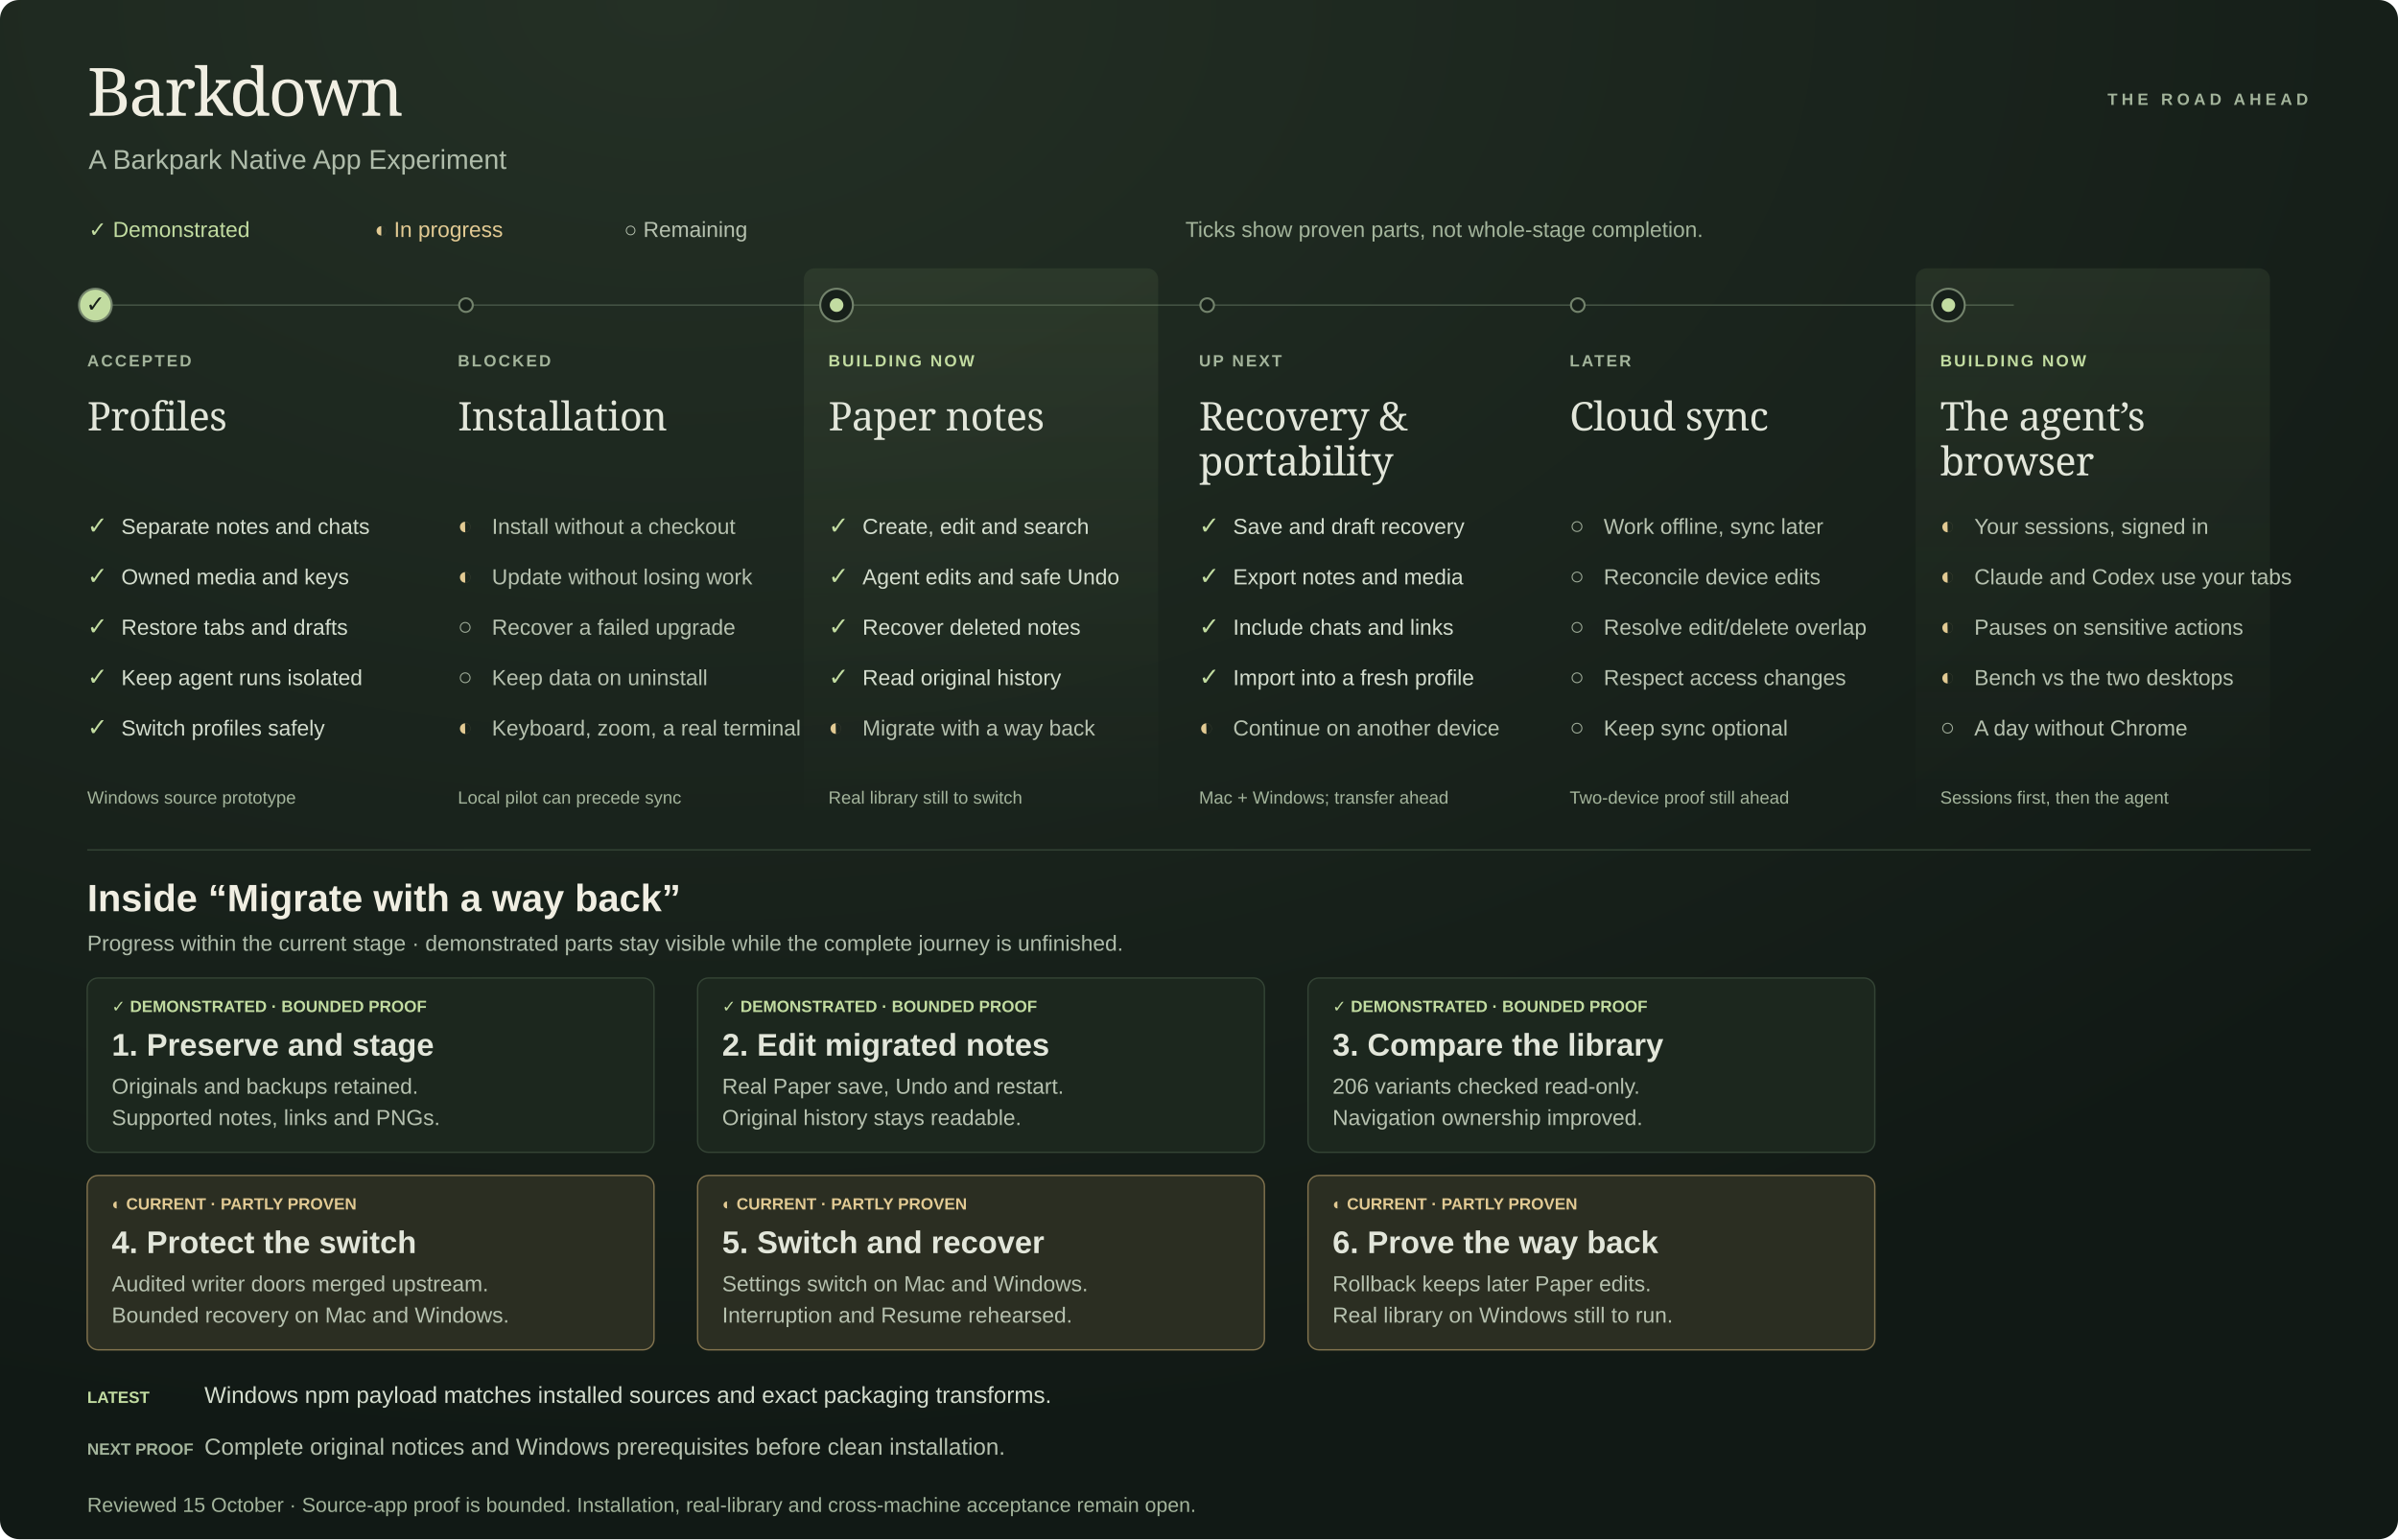
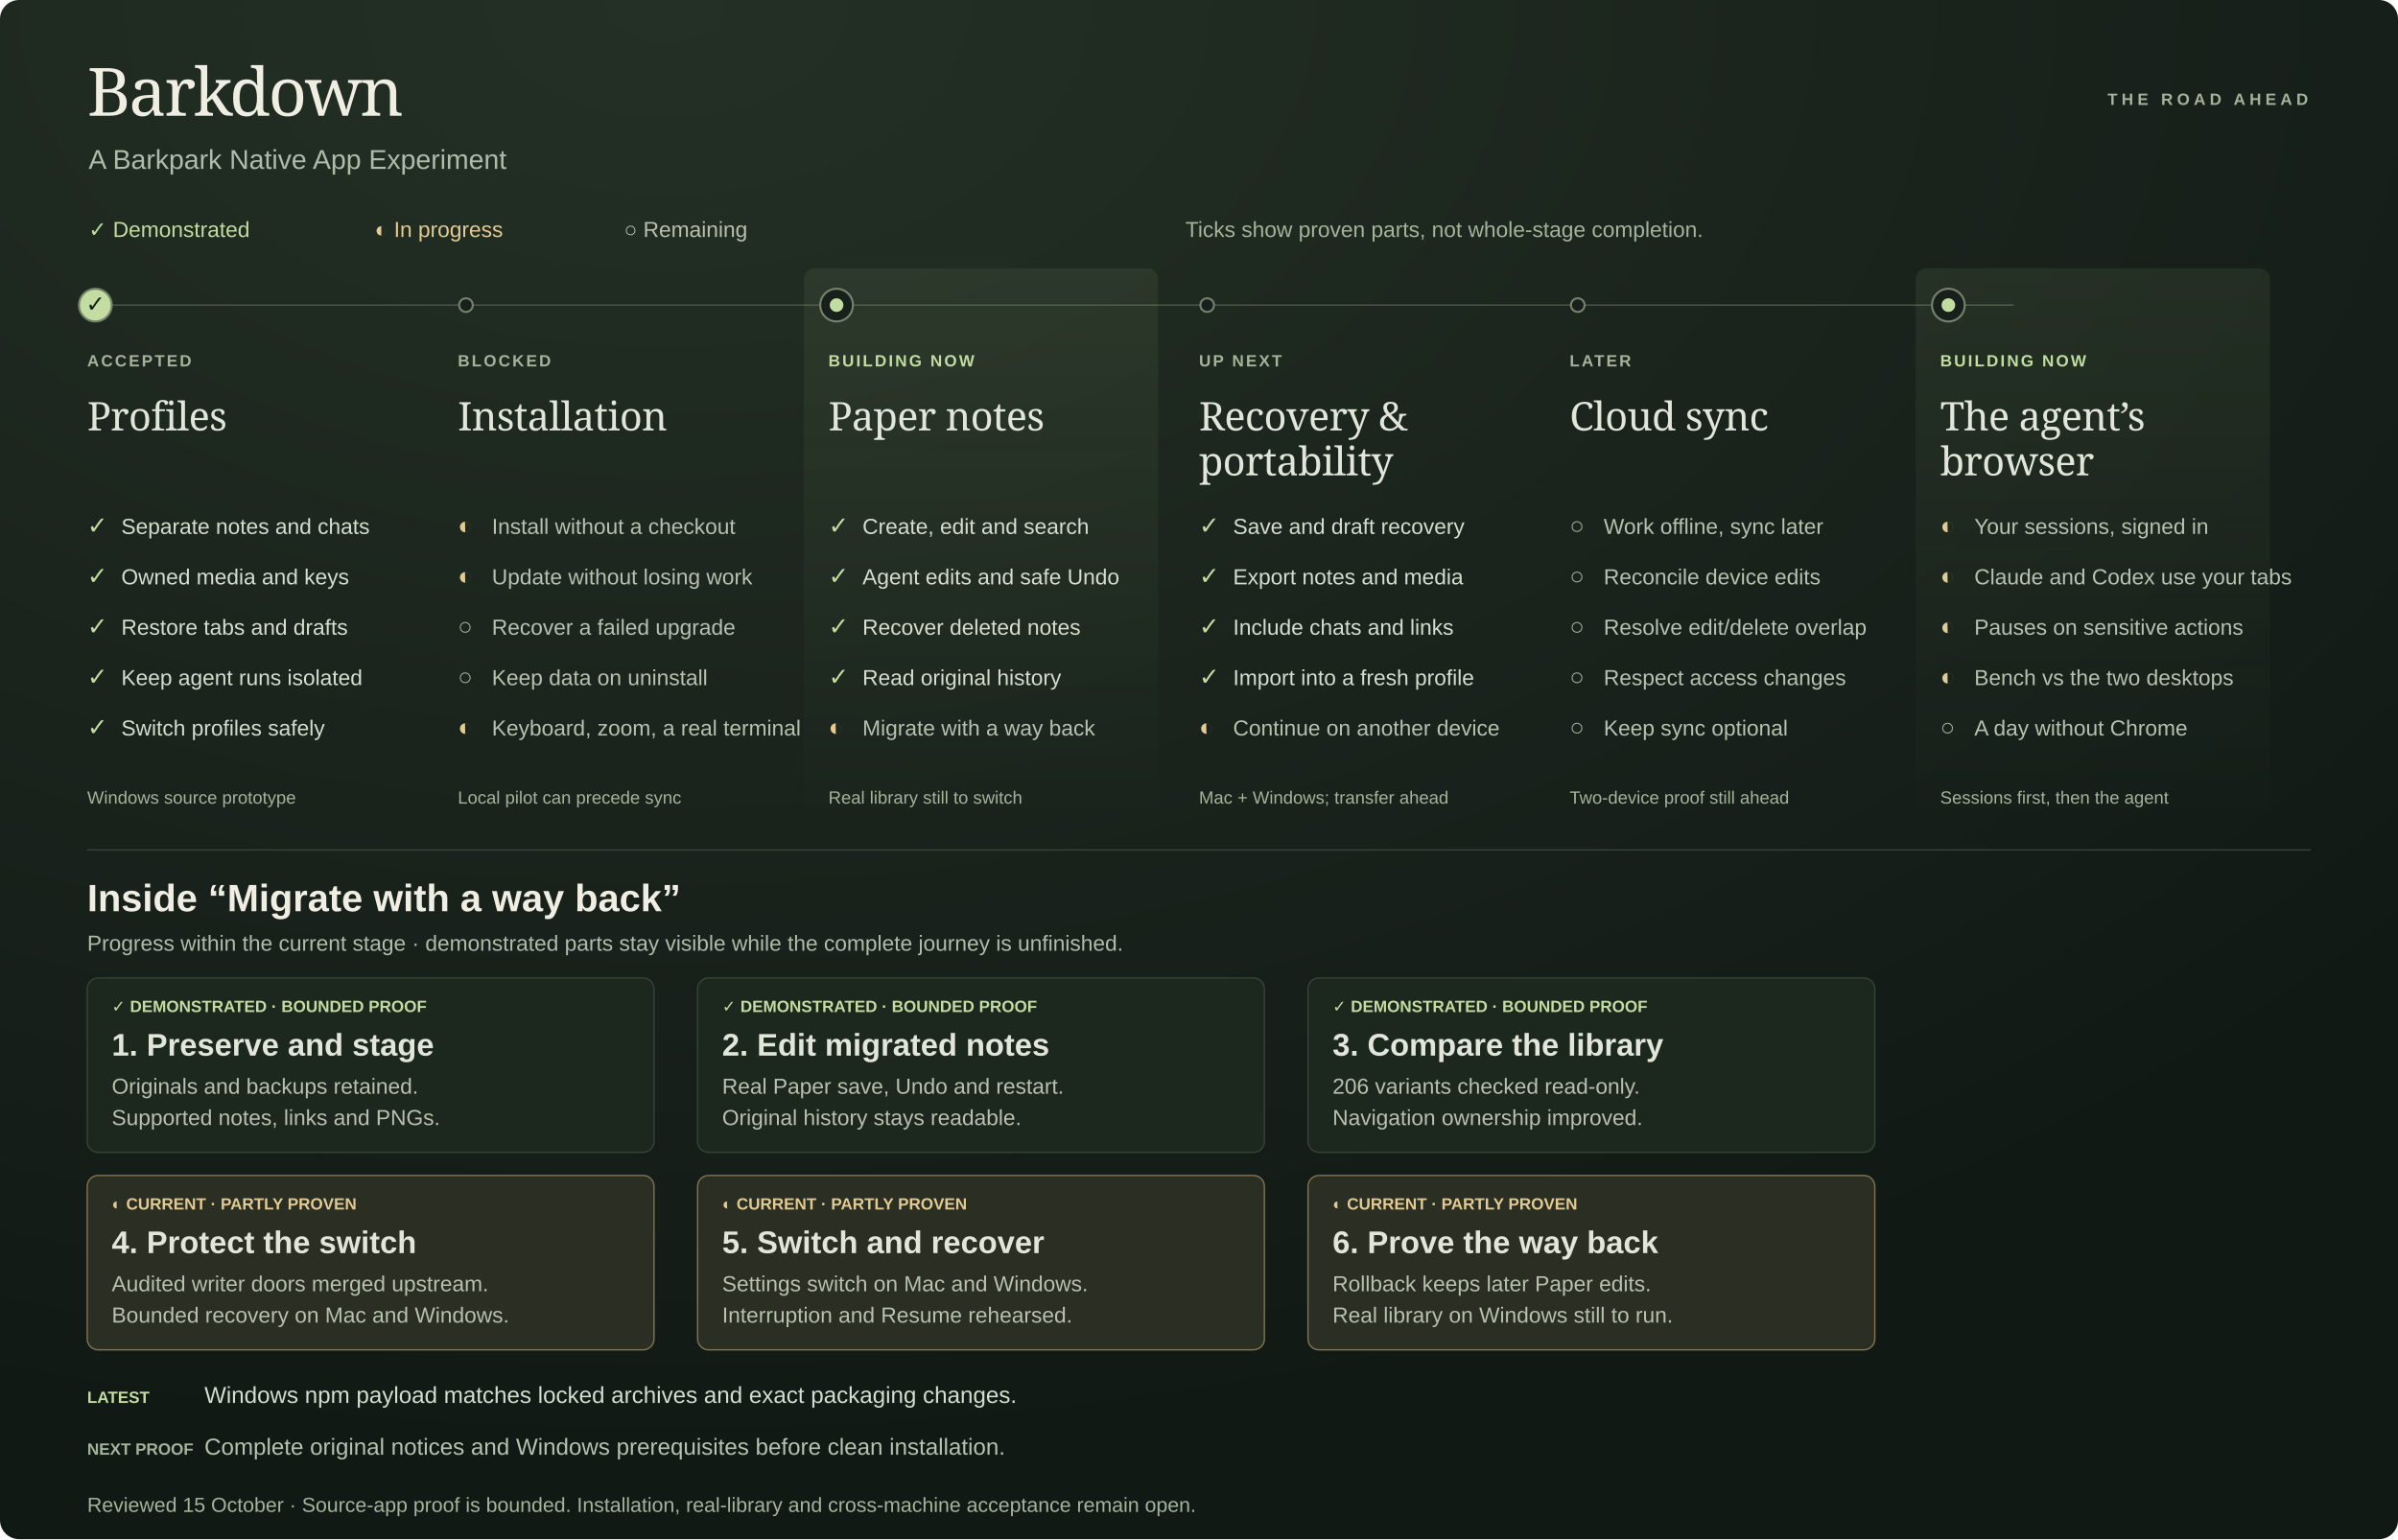
<svg xmlns="http://www.w3.org/2000/svg" width="1760" height="1130" viewBox="0 0 1760 1130" role="img" aria-labelledby="title desc">
  <defs>
    <radialGradient id="background" cx="28%" cy="0%" r="95%">
      <stop stop-color="#243025" />
      <stop offset="1" stop-color="#111915" />
    </radialGradient>
    <linearGradient id="focus" x2="0" y2="1">
      <stop stop-color="#a9c787" stop-opacity=".09" />
      <stop offset="1" stop-color="#a9c787" stop-opacity="0" />
    </linearGradient>
  </defs>
  <g font-family="Segoe UI, Arial, sans-serif">
    <rect width="1760" height="1130" rx="14" fill="url(#background)" />
    <text x="64" y="85" font-family="Georgia, serif" font-size="49" letter-spacing="-1.5" fill="#f0eee2">Barkdown</text>
    <text x="65" y="124" font-size="20" fill="#afbcaa" font-weight="400">A Barkpark Native App Experiment</text>
    <text x="1694" y="77" text-anchor="end" font-size="12" font-weight="600" letter-spacing="3" fill="#a3b49b">THE ROAD AHEAD</text>
    <text x="65" y="174" font-size="16" fill="#c2dca1" font-weight="400">✓  Demonstrated</text>
    <text x="275" y="174" font-size="16" fill="#e2ca93" font-weight="400">◐  In progress</text>
    <text x="458" y="174" font-size="16" fill="#b6c1af" font-weight="400">○  Remaining</text>
    <text x="870" y="174" font-size="16" fill="#a3b49b" font-weight="400">Ticks show proven parts, not whole-stage completion.</text>
    <path d="M70 224H1478" stroke="#475747" stroke-width="1" />
    <g data-phase="P1">
      <circle cx="70" cy="224" r="12" fill="#c2dca1" stroke="#73836c" stroke-width="1.5" />
      <text x="63" y="229" font-size="17" fill="#17201a" font-weight="600">✓</text>
      <text x="64" y="269" font-size="12" letter-spacing="1.5" font-weight="600" fill="#a3b49b">ACCEPTED</text>
      <text x="64" y="316" dy="0" font-family="Georgia, serif" font-size="29" letter-spacing="-.4" fill="#e2e6da">Profiles</text>
      <text x="64" y="392" font-size="18" fill="#c2dca1" font-weight="600">✓</text>
      <text x="89" y="392" font-size="16" fill="#d4ddce" font-weight="400">Separate notes and chats</text>
      <text x="64" y="429" font-size="18" fill="#c2dca1" font-weight="600">✓</text>
      <text x="89" y="429" font-size="16" fill="#d4ddce" font-weight="400">Owned media and keys</text>
      <text x="64" y="466" font-size="18" fill="#c2dca1" font-weight="600">✓</text>
      <text x="89" y="466" font-size="16" fill="#d4ddce" font-weight="400">Restore tabs and drafts</text>
      <text x="64" y="503" font-size="18" fill="#c2dca1" font-weight="600">✓</text>
      <text x="89" y="503" font-size="16" fill="#d4ddce" font-weight="400">Keep agent runs isolated</text>
      <text x="64" y="540" font-size="18" fill="#c2dca1" font-weight="600">✓</text>
      <text x="89" y="540" font-size="16" fill="#d4ddce" font-weight="400">Switch profiles safely</text>
      <text x="64" y="590" font-size="13" fill="#a3b49b" font-weight="400">Windows source prototype</text>
    </g>
    <g data-phase="P5">
      <circle cx="342" cy="224" r="5" fill="#17201a" stroke="#73836c" stroke-width="1.5" />
      <text x="336" y="269" font-size="12" letter-spacing="1.5" font-weight="600" fill="#a3b49b">BLOCKED</text>
      <text x="336" y="316" dy="0" font-family="Georgia, serif" font-size="29" letter-spacing="-.4" fill="#e2e6da">Installation</text>
      <text x="336" y="392" font-size="18" fill="#e2ca93" font-weight="600">◐</text>
      <text x="361" y="392" font-size="16" fill="#b6c1af" font-weight="400">Install without a checkout</text>
      <text x="336" y="429" font-size="18" fill="#e2ca93" font-weight="600">◐</text>
      <text x="361" y="429" font-size="16" fill="#b6c1af" font-weight="400">Update without losing work</text>
      <text x="336" y="466" font-size="18" fill="#9fac99" font-weight="600">○</text>
      <text x="361" y="466" font-size="16" fill="#b6c1af" font-weight="400">Recover a failed upgrade</text>
      <text x="336" y="503" font-size="18" fill="#9fac99" font-weight="600">○</text>
      <text x="361" y="503" font-size="16" fill="#b6c1af" font-weight="400">Keep data on uninstall</text>
      <text x="336" y="540" font-size="18" fill="#e2ca93" font-weight="600">◐</text>
      <text x="361" y="540" font-size="16" fill="#b6c1af" font-weight="400">Keyboard, zoom, a real terminal</text>
      <text x="336" y="590" font-size="13" fill="#a3b49b" font-weight="400">Local pilot can precede sync</text>
    </g>
    <g data-phase="P2">
      <rect x="590" y="197" width="260" height="410" rx="8" fill="url(#focus)" />
      <circle cx="614" cy="224" r="12" fill="#17201a" stroke="#73836c" stroke-width="1.5" />
      <circle cx="614" cy="224" r="5" fill="#c2dca1" />
      <text x="608" y="269" font-size="12" letter-spacing="1.5" font-weight="600" fill="#c2dca1">BUILDING NOW</text>
      <text x="608" y="316" dy="0" font-family="Georgia, serif" font-size="29" letter-spacing="-.4" fill="#e2e6da">Paper notes</text>
      <text x="608" y="392" font-size="18" fill="#c2dca1" font-weight="600">✓</text>
      <text x="633" y="392" font-size="16" fill="#d4ddce" font-weight="400">Create, edit and search</text>
      <text x="608" y="429" font-size="18" fill="#c2dca1" font-weight="600">✓</text>
      <text x="633" y="429" font-size="16" fill="#d4ddce" font-weight="400">Agent edits and safe Undo</text>
      <text x="608" y="466" font-size="18" fill="#c2dca1" font-weight="600">✓</text>
      <text x="633" y="466" font-size="16" fill="#d4ddce" font-weight="400">Recover deleted notes</text>
      <text x="608" y="503" font-size="18" fill="#c2dca1" font-weight="600">✓</text>
      <text x="633" y="503" font-size="16" fill="#d4ddce" font-weight="400">Read original history</text>
      <text x="608" y="540" font-size="18" fill="#e2ca93" font-weight="600">◐</text>
      <text x="633" y="540" font-size="16" fill="#b6c1af" font-weight="400">Migrate with a way back</text>
      <text x="608" y="590" font-size="13" fill="#a3b49b" font-weight="400">Real library still to switch</text>
    </g>
    <g data-phase="P3">
      <circle cx="886" cy="224" r="5" fill="#17201a" stroke="#73836c" stroke-width="1.5" />
      <text x="880" y="269" font-size="12" letter-spacing="1.5" font-weight="600" fill="#a3b49b">UP NEXT</text>
      <text x="880" y="316" dy="0" font-family="Georgia, serif" font-size="29" letter-spacing="-.4" fill="#e2e6da">Recovery &amp;</text>
      <text x="880" y="316" dy="33" font-family="Georgia, serif" font-size="29" letter-spacing="-.4" fill="#e2e6da">portability</text>
      <text x="880" y="392" font-size="18" fill="#c2dca1" font-weight="600">✓</text>
      <text x="905" y="392" font-size="16" fill="#d4ddce" font-weight="400">Save and draft recovery</text>
      <text x="880" y="429" font-size="18" fill="#c2dca1" font-weight="600">✓</text>
      <text x="905" y="429" font-size="16" fill="#d4ddce" font-weight="400">Export notes and media</text>
      <text x="880" y="466" font-size="18" fill="#c2dca1" font-weight="600">✓</text>
      <text x="905" y="466" font-size="16" fill="#d4ddce" font-weight="400">Include chats and links</text>
      <text x="880" y="503" font-size="18" fill="#c2dca1" font-weight="600">✓</text>
      <text x="905" y="503" font-size="16" fill="#d4ddce" font-weight="400">Import into a fresh profile</text>
      <text x="880" y="540" font-size="18" fill="#e2ca93" font-weight="600">◐</text>
      <text x="905" y="540" font-size="16" fill="#b6c1af" font-weight="400">Continue on another device</text>
      <text x="880" y="590" font-size="13" fill="#a3b49b" font-weight="400">Mac + Windows; transfer ahead</text>
    </g>
    <g data-phase="P4">
      <circle cx="1158" cy="224" r="5" fill="#17201a" stroke="#73836c" stroke-width="1.5" />
      <text x="1152" y="269" font-size="12" letter-spacing="1.5" font-weight="600" fill="#a3b49b">LATER</text>
      <text x="1152" y="316" dy="0" font-family="Georgia, serif" font-size="29" letter-spacing="-.4" fill="#e2e6da">Cloud sync</text>
      <text x="1152" y="392" font-size="18" fill="#9fac99" font-weight="600">○</text>
      <text x="1177" y="392" font-size="16" fill="#b6c1af" font-weight="400">Work offline, sync later</text>
      <text x="1152" y="429" font-size="18" fill="#9fac99" font-weight="600">○</text>
      <text x="1177" y="429" font-size="16" fill="#b6c1af" font-weight="400">Reconcile device edits</text>
      <text x="1152" y="466" font-size="18" fill="#9fac99" font-weight="600">○</text>
      <text x="1177" y="466" font-size="16" fill="#b6c1af" font-weight="400">Resolve edit/delete overlap</text>
      <text x="1152" y="503" font-size="18" fill="#9fac99" font-weight="600">○</text>
      <text x="1177" y="503" font-size="16" fill="#b6c1af" font-weight="400">Respect access changes</text>
      <text x="1152" y="540" font-size="18" fill="#9fac99" font-weight="600">○</text>
      <text x="1177" y="540" font-size="16" fill="#b6c1af" font-weight="400">Keep sync optional</text>
      <text x="1152" y="590" font-size="13" fill="#a3b49b" font-weight="400">Two-device proof still ahead</text>
    </g>
    <g data-phase="P6">
      <rect x="1406" y="197" width="260" height="410" rx="8" fill="url(#focus)" />
      <circle cx="1430" cy="224" r="12" fill="#17201a" stroke="#73836c" stroke-width="1.5" />
      <circle cx="1430" cy="224" r="5" fill="#c2dca1" />
      <text x="1424" y="269" font-size="12" letter-spacing="1.5" font-weight="600" fill="#c2dca1">BUILDING NOW</text>
      <text x="1424" y="316" dy="0" font-family="Georgia, serif" font-size="29" letter-spacing="-.4" fill="#e2e6da">The agent’s</text>
      <text x="1424" y="316" dy="33" font-family="Georgia, serif" font-size="29" letter-spacing="-.4" fill="#e2e6da">browser</text>
      <text x="1424" y="392" font-size="18" fill="#e2ca93" font-weight="600">◐</text>
      <text x="1449" y="392" font-size="16" fill="#b6c1af" font-weight="400">Your sessions, signed in</text>
      <text x="1424" y="429" font-size="18" fill="#e2ca93" font-weight="600">◐</text>
      <text x="1449" y="429" font-size="16" fill="#b6c1af" font-weight="400">Claude and Codex use your tabs</text>
      <text x="1424" y="466" font-size="18" fill="#e2ca93" font-weight="600">◐</text>
      <text x="1449" y="466" font-size="16" fill="#b6c1af" font-weight="400">Pauses on sensitive actions</text>
      <text x="1424" y="503" font-size="18" fill="#e2ca93" font-weight="600">◐</text>
      <text x="1449" y="503" font-size="16" fill="#b6c1af" font-weight="400">Bench vs the two desktops</text>
      <text x="1424" y="540" font-size="18" fill="#9fac99" font-weight="600">○</text>
      <text x="1449" y="540" font-size="16" fill="#b6c1af" font-weight="400">A day without Chrome</text>
      <text x="1424" y="590" font-size="13" fill="#a3b49b" font-weight="400">Sessions first, then the agent</text>
    </g>
    <path d="M64 624H1696" stroke="#344435" />
    <text x="64" y="669" font-size="28" fill="#f0eee2" font-weight="600">Inside “Migrate with a way back”</text>
    <text x="64" y="698" font-size="16" fill="#afbcaa" font-weight="400">Progress within the current stage · demonstrated parts stay visible while the complete journey is unfinished.</text>
    <g data-migration-step="1">
      <rect x="64" y="718" width="416" height="128" rx="8" fill="#1c271e" stroke="#344435" />
      <text x="82" y="743" font-size="12" fill="#c2dca1" font-weight="600">✓  DEMONSTRATED · BOUNDED PROOF</text>
      <text x="82" y="775" font-size="23" fill="#e2e6da" font-weight="600">1. Preserve and stage</text>
      <text x="82" y="803" font-size="16" fill="#b6c1af" font-weight="400">Originals and backups retained.</text>
      <text x="82" y="826" font-size="16" fill="#b6c1af" font-weight="400">Supported notes, links and PNGs.</text>
    </g>
    <g data-migration-step="2">
      <rect x="512" y="718" width="416" height="128" rx="8" fill="#1c271e" stroke="#344435" />
      <text x="530" y="743" font-size="12" fill="#c2dca1" font-weight="600">✓  DEMONSTRATED · BOUNDED PROOF</text>
      <text x="530" y="775" font-size="23" fill="#e2e6da" font-weight="600">2. Edit migrated notes</text>
      <text x="530" y="803" font-size="16" fill="#b6c1af" font-weight="400">Real Paper save, Undo and restart.</text>
      <text x="530" y="826" font-size="16" fill="#b6c1af" font-weight="400">Original history stays readable.</text>
    </g>
    <g data-migration-step="3">
      <rect x="960" y="718" width="416" height="128" rx="8" fill="#1c271e" stroke="#344435" />
      <text x="978" y="743" font-size="12" fill="#c2dca1" font-weight="600">✓  DEMONSTRATED · BOUNDED PROOF</text>
      <text x="978" y="775" font-size="23" fill="#e2e6da" font-weight="600">3. Compare the library</text>
      <text x="978" y="803" font-size="16" fill="#b6c1af" font-weight="400">206 variants checked read-only.</text>
      <text x="978" y="826" font-size="16" fill="#b6c1af" font-weight="400">Navigation ownership improved.</text>
    </g>
    <g data-migration-step="4">
      <rect x="64" y="863" width="416" height="128" rx="8" fill="#2b2e22" stroke="#82734e" />
      <text x="82" y="888" font-size="12" fill="#e2ca93" font-weight="600">◐  CURRENT · PARTLY PROVEN</text>
      <text x="82" y="920" font-size="23" fill="#e2e6da" font-weight="600">4. Protect the switch</text>
      <text x="82" y="948" font-size="16" fill="#b6c1af" font-weight="400">Audited writer doors merged upstream.</text>
      <text x="82" y="971" font-size="16" fill="#b6c1af" font-weight="400">Bounded recovery on Mac and Windows.</text>
    </g>
    <g data-migration-step="5">
      <rect x="512" y="863" width="416" height="128" rx="8" fill="#2b2e22" stroke="#82734e" />
      <text x="530" y="888" font-size="12" fill="#e2ca93" font-weight="600">◐  CURRENT · PARTLY PROVEN</text>
      <text x="530" y="920" font-size="23" fill="#e2e6da" font-weight="600">5. Switch and recover</text>
      <text x="530" y="948" font-size="16" fill="#b6c1af" font-weight="400">Settings switch on Mac and Windows.</text>
      <text x="530" y="971" font-size="16" fill="#b6c1af" font-weight="400">Interruption and Resume rehearsed.</text>
    </g>
    <g data-migration-step="6">
      <rect x="960" y="863" width="416" height="128" rx="8" fill="#2b2e22" stroke="#82734e" />
      <text x="978" y="888" font-size="12" fill="#e2ca93" font-weight="600">◐  CURRENT · PARTLY PROVEN</text>
      <text x="978" y="920" font-size="23" fill="#e2e6da" font-weight="600">6. Prove the way back</text>
      <text x="978" y="948" font-size="16" fill="#b6c1af" font-weight="400">Rollback keeps later Paper edits.</text>
      <text x="978" y="971" font-size="16" fill="#b6c1af" font-weight="400">Real library on Windows still to run.</text>
    </g>
    <text x="64" y="1030" font-size="12" fill="#c2dca1" font-weight="600">LATEST</text>
-     <text x="150" y="1030" font-size="17" fill="#d4ddce" font-weight="400">Windows npm payload matches installed sources and exact packaging transforms.</text>
+     <text x="150" y="1030" font-size="17" fill="#d4ddce" font-weight="400">Windows npm payload matches locked archives and exact packaging changes.</text>
    <text x="64" y="1068" font-size="12" fill="#a3b49b" font-weight="600">NEXT PROOF</text>
    <text x="150" y="1068" font-size="17" fill="#b6c1af" font-weight="400">Complete original notices and Windows prerequisites before clean installation.</text>
    <text x="64" y="1110" font-size="15" fill="#a3b49b" font-weight="400">Reviewed 15 October · Source-app proof is bounded. Installation, real-library and cross-machine acceptance remain open.</text>
  </g>
</svg>
